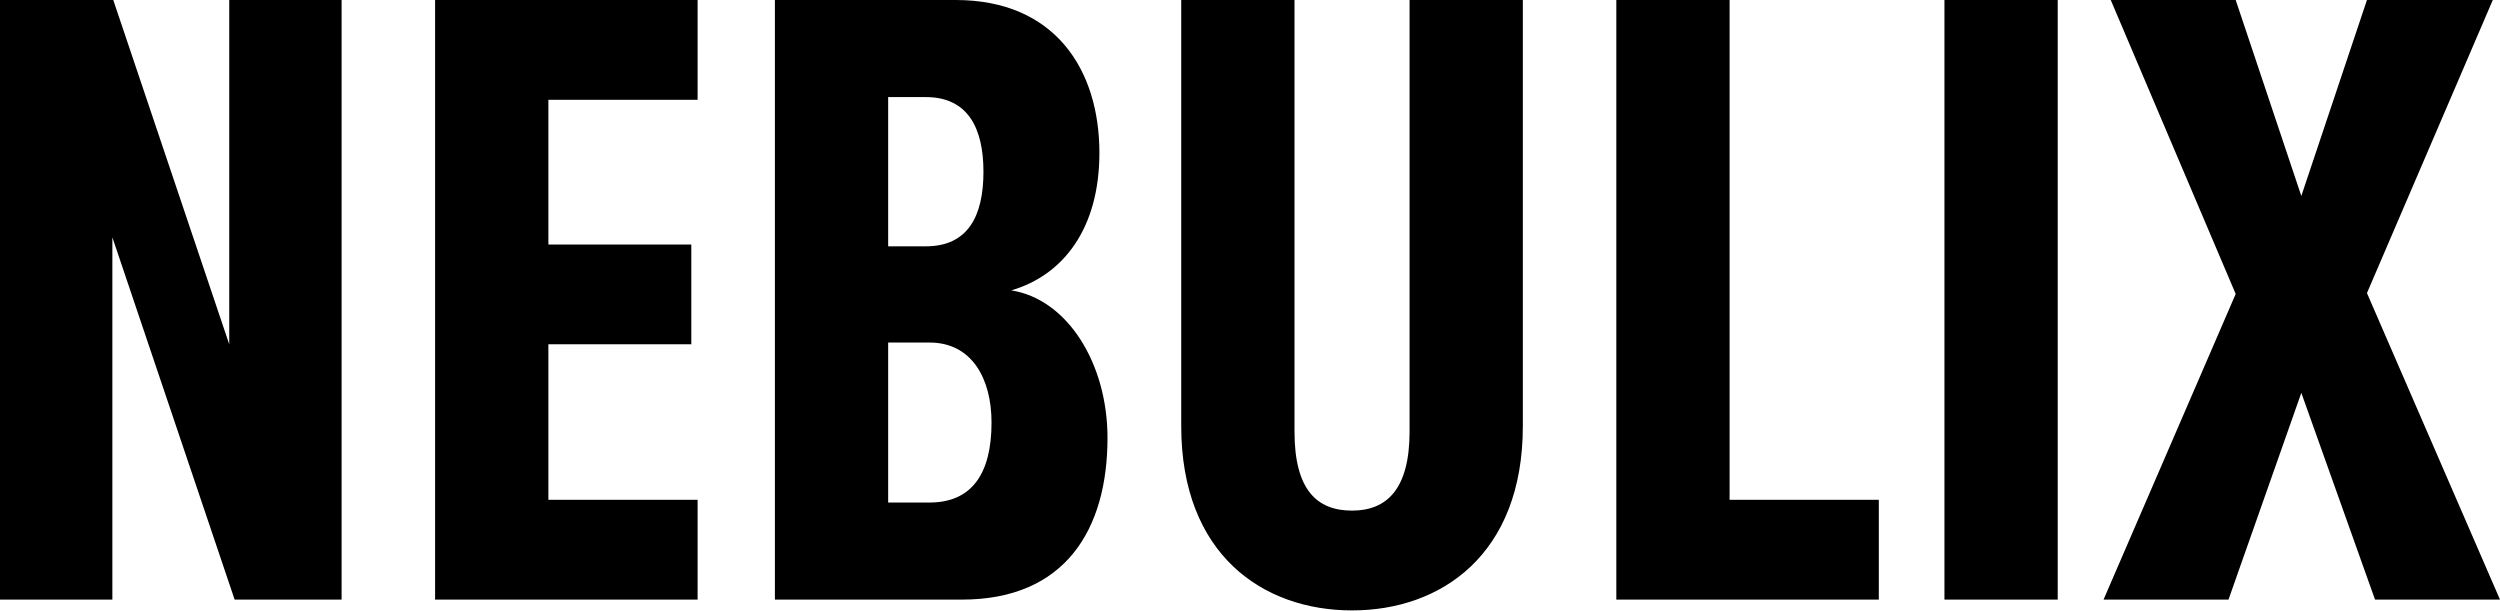
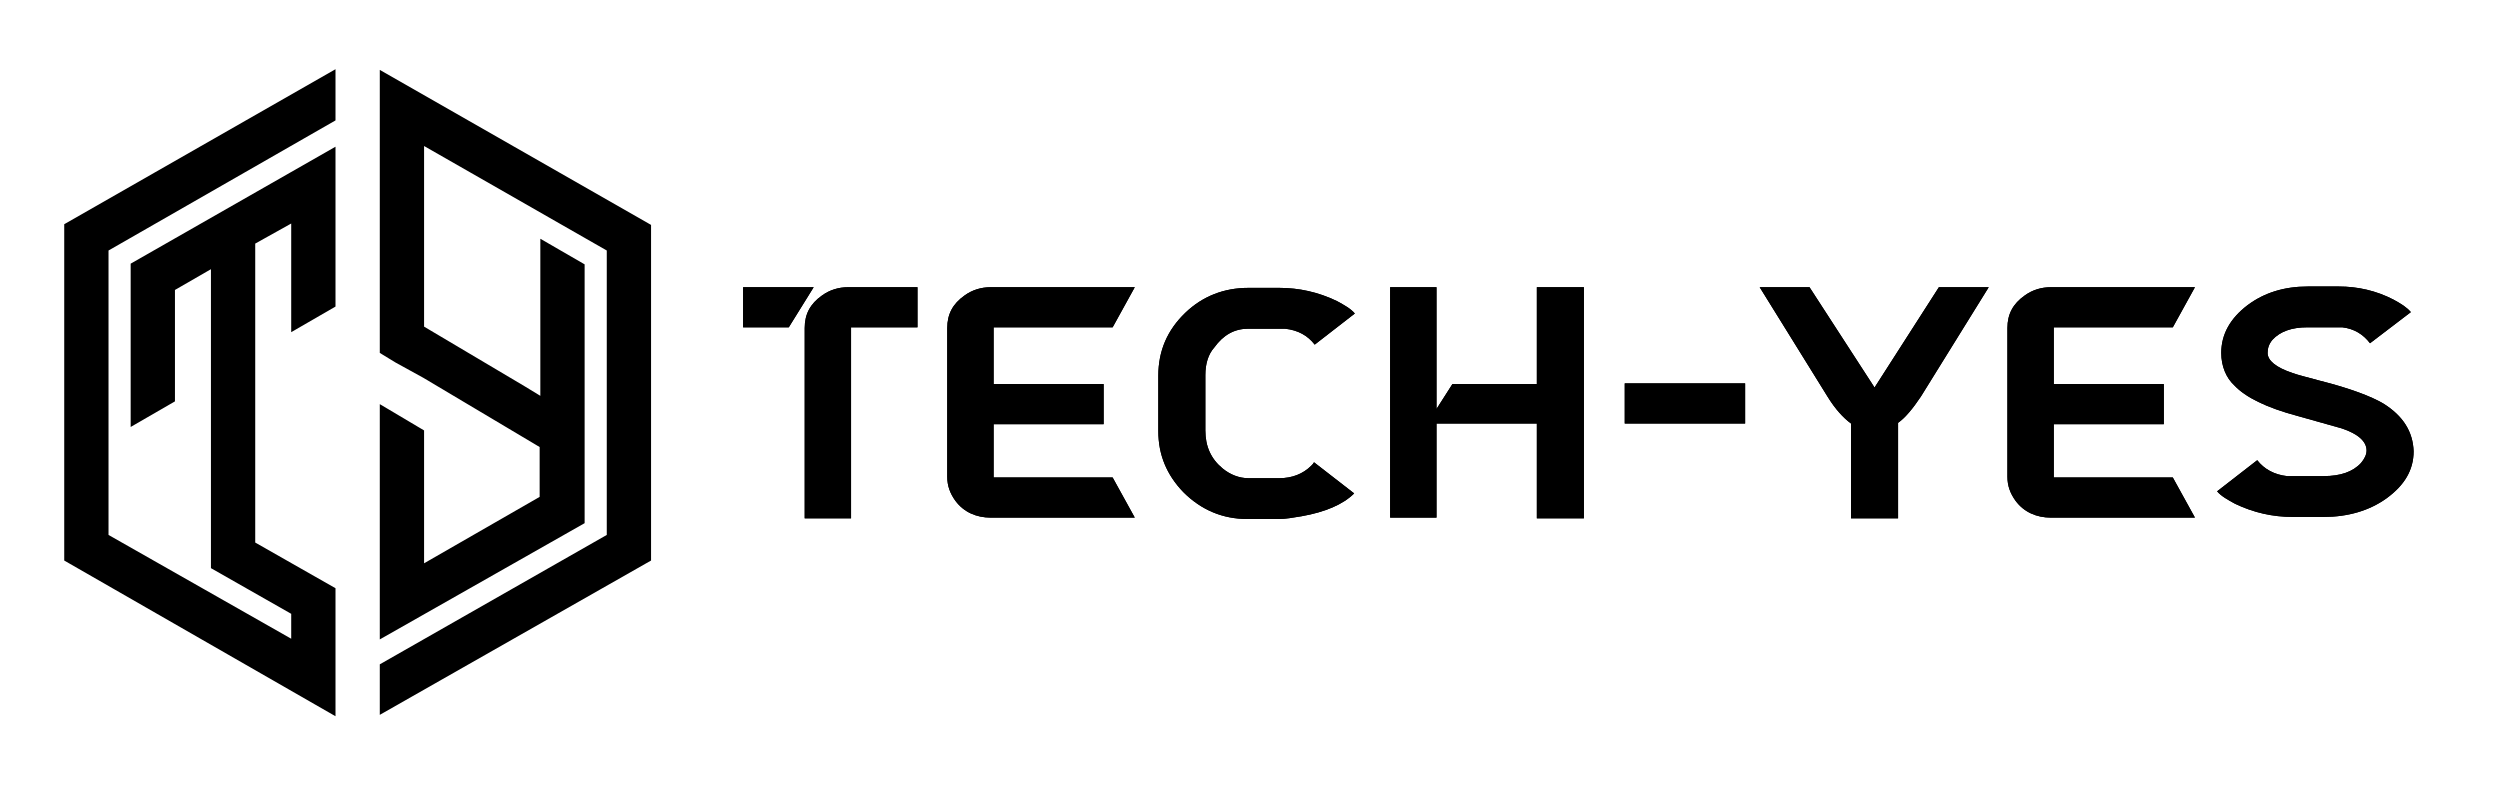
- <svg xmlns="http://www.w3.org/2000/svg" xml:space="preserve" style="enable-background:new 0 0 1164.06 284.21" viewBox="0 0 1164.06 284.21">
-   <path d="M109.25 279.19 52.32 110.5v168.69H0V0h52.74l54 160.32V0h52.32v279.19h-49.81zm93.34 0V0h122.23v46.46h-69.48v67.39h66.55v46.46h-66.55v72.41h69.48v46.46H202.59zm158.22 0V0h84.13c46.46 0 66.97 32.65 66.97 71.16 0 35.16-16.74 56.93-41.02 64.04 26.37 4.19 44.79 34.32 44.79 68.65 0 42.7-19.67 75.34-67.81 75.34h-87.06zm52.74-164.5h17.58c19.67 0 26.79-14.23 26.79-34.74 0-20.09-7.12-34.74-26.79-34.74h-17.58v69.48zm0 119.3h19.25c19.67 0 28.88-13.39 28.88-37.25 0-20.51-9.21-37.25-28.88-37.25h-19.25v74.5zM550.01 0h52.74v200.92c0 27.21 10.46 36.83 26.79 36.83 15.91 0 26.79-9.63 26.79-36.83V0h52.74v198.41c0 59.86-38.09 85.81-79.53 85.81s-79.53-25.95-79.53-85.81V0zM752.6 279.19V0h52.74v232.73h69.48v46.46H752.6zm152.78 0V0h52.74v279.19h-52.74zm200.49 0-34.32-96.27-33.91 96.27h-58.18l61.53-142.32L982.81 0h58.18l30.56 91.25L1102.11 0h58.6l-58.6 136.46 61.95 142.74h-58.19z" fill="currentColor" />
+ <svg xmlns="http://www.w3.org/2000/svg" version="1.1" id="Layer_1" x="0px" y="0px" viewBox="0 0 359.7 114.4" enable-background="new 0 0 359.7 114.4" xml:space="preserve" width="1200" height="380">
+   <g>
+     <g>
+       <linearGradient id="SVGID_1_" gradientUnits="userSpaceOnUse" x1="8.557" y1="81.189" x2="93.244" y2="32.296">
+         <stop offset="0" style="stop-color:#F9BE4D" fill="currentColor" />
+         <stop offset="0.489" style="stop-color:#F4836E" fill="currentColor" />
+         <stop offset="0.918" style="stop-color:#F37477" fill="currentColor" />
+         <stop offset="0.93" style="stop-color:#F37377" fill="currentColor" />
+       </linearGradient>
+       <path fill="currentColor" d="M47.7,85.2L47.7,85.2l0,10.9l0,0v7.4L8.5,81V32.4L47.7,10v7.4L14.9,36.2v41.1l26.4,15v-3.6    l-11.6-6.6v-4.3l0,0V38.9l-5.2,3V58l-6.4,3.7V38.1l29.6-16.9v7.4l0,0v15.7l-6.4,3.7V32.3l-5.2,2.9v43.2L47.7,85V85.2z M60.5,24.9    v7.4v1.2v1.1v12.6L75,55.8l2.3,1.4v-9.5v-5.8v-7.4l6.4,3.7v37.4L54.1,92.4V85l0,0V58.4l6.4,3.8v19.2l16.7-9.6v-7.2l-16.8-10    l-4-2.2L54.1,51l0-16.4h0v-5.9v-7.4v-6.5h0v-4.7l39.2,22.4V81l-39.2,22.3V96l32.8-18.7V36.2L60.5,21.1V24.9z" />
+     </g>
+   </g>
+   <g>
+     <g>
+       <path d="M116.8,41.5l-3.6,5.8h-6.6v-5.8H116.8z M122.3,74.9h-6.8V47.4c0-2,0.8-3.5,2.5-4.7c1.1-0.8,2.4-1.2,3.8-1.2h10v5.8h-9.6    V74.9z" fill="currentColor" />
+       <path d="M142.8,61.2v7.8H160l3.2,5.8h-20.8c-2.1,0-3.9-0.8-5.1-2.4c-0.8-1.1-1.2-2.2-1.2-3.5V47.4c0-2,0.8-3.5,2.5-4.7    c1.1-0.8,2.4-1.2,3.8-1.2h20.8l-3.2,5.8h-17.2v8.2h15.9v5.8H142.8z" fill="currentColor" />
+       <path d="M173.4,54.2v8c0,2.3,0.8,4.1,2.5,5.5c1.1,0.9,2.4,1.4,3.7,1.4h4.5c1.8,0,3.4-0.6,4.6-1.8c0.2-0.2,0.3-0.3,0.4-0.5l5.8,4.5    c-1.6,1.6-4.2,2.7-7.6,3.3c-1.2,0.2-2.3,0.4-3.3,0.4h-4.5c-3.6,0-6.7-1.3-9.3-3.9c-2.4-2.5-3.6-5.4-3.6-8.8v-8    c0-3.6,1.3-6.6,3.9-9.1c2.5-2.4,5.6-3.6,9.1-3.6h4.5c2.8,0,5.6,0.6,8.3,1.9c1.1,0.6,2,1.1,2.6,1.8l-5.8,4.5    c-1-1.3-2.4-2.1-4.3-2.3c-0.3,0-0.6,0-0.8,0h-4.5c-2,0-3.6,0.9-4.9,2.7C173.8,51.2,173.4,52.6,173.4,54.2z" fill="currentColor" />
+       <path d="M206.8,59.1l2.3-3.6h12.2v-14h6.8v33.4h-6.8V61.2h-14.5v13.6h-6.7V41.5h6.7V59.1z" fill="currentColor" />
+       <path d="M234,61.2v-5.8h17.4v5.8H234z" fill="currentColor" />
+       <path d="M270.1,56l9.3-14.5h7.2l-9.8,15.8c-1.2,1.8-2.3,3.1-3.3,3.8v13.8h-6.8V61.2c-1.1-0.8-2.3-2.1-3.4-3.9l-9.8-15.8h7.2    L270.1,56z" fill="currentColor" />
+       <path d="M296,61.2v7.8h17.2l3.2,5.8h-20.8c-2.1,0-3.9-0.8-5.1-2.4c-0.8-1.1-1.2-2.2-1.2-3.5V47.4c0-2,0.8-3.5,2.5-4.7    c1.1-0.8,2.4-1.2,3.8-1.2h20.8l-3.2,5.8H296v8.2h15.9v5.8H296z" fill="currentColor" />
+       <path d="M320.2,51c0-2.7,1.3-5,3.8-6.9c2.4-1.8,5.3-2.7,8.7-2.7h4.5c2.7,0,5.4,0.6,7.9,1.9c1.1,0.6,1.9,1.1,2.5,1.8l-5.9,4.5    c-1-1.3-2.3-2.1-4-2.3c-0.2,0-0.4,0-0.6,0h-4.5c-2.2,0-3.9,0.6-5,1.8c-0.5,0.6-0.7,1.2-0.7,1.9c0,1.1,1.2,2.1,3.6,2.9    c0.8,0.3,2.1,0.6,3.9,1.1c4.4,1.1,7.5,2.3,9.2,3.3c2.9,1.8,4.3,4.1,4.4,6.9c0,2.7-1.3,4.9-3.9,6.8c-2.5,1.8-5.6,2.7-9.1,2.7h-4.5    c-2.8,0-5.6-0.6-8.3-1.9c-1.1-0.6-2-1.1-2.6-1.8l5.8-4.5c1,1.3,2.5,2.1,4.3,2.3c0.3,0,0.6,0,0.8,0h4.5c2.4,0,4.2-0.6,5.4-1.9    c0.5-0.6,0.8-1.2,0.8-1.8c0-1.3-1.2-2.4-3.6-3.2c-0.4-0.1-2.5-0.7-6.4-1.8c-4.5-1.2-7.5-2.7-9.1-4.4    C320.9,54.6,320.2,52.9,320.2,51z" fill="currentColor" />
+     </g>
+     <g>
+       <linearGradient id="SVGID_00000013904797716733631230000006231780265402613661_" gradientUnits="userSpaceOnUse" x1="129.857" y1="1.105" x2="322.21" y2="112.16">
+         <stop offset="4.993059e-9" style="stop-color:#F37377" fill="currentColor" />
+         <stop offset="0.457" style="stop-color:#F58D69" fill="currentColor" />
+         <stop offset="0.708" style="stop-color:#F7A35C" fill="currentColor" />
+         <stop offset="1" style="stop-color:#F8B94F" fill="currentColor" />
+       </linearGradient>
+       <path fill="currentColor" d="M116.8,41.5l-3.6,5.8h-6.6v-5.8H116.8z     M122.3,74.9h-6.8V47.4c0-2,0.8-3.5,2.5-4.7c1.1-0.8,2.4-1.2,3.8-1.2h10v5.8h-9.6V74.9z" />
+       <linearGradient id="SVGID_00000078018575777636719870000009404962148248238761_" gradientUnits="userSpaceOnUse" x1="129.857" y1="1.105" x2="322.21" y2="112.16">
+         <stop offset="4.993059e-9" style="stop-color:#F37377" fill="currentColor" />
+         <stop offset="0.457" style="stop-color:#F58D69" fill="currentColor" />
+         <stop offset="0.708" style="stop-color:#F7A35C" fill="currentColor" />
+         <stop offset="1" style="stop-color:#F8B94F" fill="currentColor" />
+       </linearGradient>
+       <path fill="currentColor" d="M142.8,61.2v7.8H160l3.2,5.8h-20.8    c-2.1,0-3.9-0.8-5.1-2.4c-0.8-1.1-1.2-2.2-1.2-3.5V47.4c0-2,0.8-3.5,2.5-4.7c1.1-0.8,2.4-1.2,3.8-1.2h20.8l-3.2,5.8h-17.2v8.2    h15.9v5.8H142.8z" />
+       <linearGradient id="SVGID_00000146458199741607840980000009434002209977043101_" gradientUnits="userSpaceOnUse" x1="129.857" y1="1.105" x2="322.21" y2="112.16">
+         <stop offset="4.993059e-9" style="stop-color:#F37377" fill="currentColor" />
+         <stop offset="0.457" style="stop-color:#F58D69" fill="currentColor" />
+         <stop offset="0.708" style="stop-color:#F7A35C" fill="currentColor" />
+         <stop offset="1" style="stop-color:#F8B94F" fill="currentColor" />
+       </linearGradient>
+       <path fill="currentColor" d="M173.4,54.2v8c0,2.3,0.8,4.1,2.5,5.5    c1.1,0.9,2.4,1.4,3.7,1.4h4.5c1.8,0,3.4-0.6,4.6-1.8c0.2-0.2,0.3-0.3,0.4-0.5l5.8,4.5c-1.6,1.6-4.2,2.7-7.6,3.3    c-1.2,0.2-2.3,0.4-3.3,0.4h-4.5c-3.6,0-6.7-1.3-9.3-3.9c-2.4-2.5-3.6-5.4-3.6-8.8v-8c0-3.6,1.3-6.6,3.9-9.1    c2.5-2.4,5.6-3.6,9.1-3.6h4.5c2.8,0,5.6,0.6,8.3,1.9c1.1,0.6,2,1.1,2.6,1.8l-5.8,4.5c-1-1.3-2.4-2.1-4.3-2.3c-0.3,0-0.6,0-0.8,0    h-4.5c-2,0-3.6,0.9-4.9,2.7C173.8,51.2,173.4,52.6,173.4,54.2z" />
+       <linearGradient id="SVGID_00000072266044910374032580000017237073174709499307_" gradientUnits="userSpaceOnUse" x1="129.857" y1="1.105" x2="322.21" y2="112.16">
+         <stop offset="4.993059e-9" style="stop-color:#F37377" fill="currentColor" />
+         <stop offset="0.457" style="stop-color:#F58D69" fill="currentColor" />
+         <stop offset="0.708" style="stop-color:#F7A35C" fill="currentColor" />
+         <stop offset="1" style="stop-color:#F8B94F" fill="currentColor" />
+       </linearGradient>
+       <path fill="currentColor" d="M206.8,59.1l2.3-3.6h12.2v-14h6.8v33.4h-6.8    V61.2h-14.5v13.6h-6.7V41.5h6.7V59.1z" />
+       <linearGradient id="SVGID_00000043430774055649827250000011895269739889586342_" gradientUnits="userSpaceOnUse" x1="129.857" y1="1.105" x2="322.21" y2="112.16">
+         <stop offset="4.993059e-9" style="stop-color:#F37377" fill="currentColor" />
+         <stop offset="0.457" style="stop-color:#F58D69" fill="currentColor" />
+         <stop offset="0.708" style="stop-color:#F7A35C" fill="currentColor" />
+         <stop offset="1" style="stop-color:#F8B94F" fill="currentColor" />
+       </linearGradient>
+       <path fill="currentColor" d="M234,61.2v-5.8h17.4v5.8H234z" />
+       <linearGradient id="SVGID_00000127765553438182906670000007836114148731453100_" gradientUnits="userSpaceOnUse" x1="129.857" y1="1.105" x2="322.21" y2="112.16">
+         <stop offset="4.993059e-9" style="stop-color:#F37377" fill="currentColor" />
+         <stop offset="0.457" style="stop-color:#F58D69" fill="currentColor" />
+         <stop offset="0.708" style="stop-color:#F7A35C" fill="currentColor" />
+         <stop offset="1" style="stop-color:#F8B94F" fill="currentColor" />
+       </linearGradient>
+       <path fill="currentColor" d="M270.1,56l9.3-14.5h7.2l-9.8,15.8    c-1.2,1.8-2.3,3.1-3.3,3.8v13.8h-6.8V61.2c-1.1-0.8-2.3-2.1-3.4-3.9l-9.8-15.8h7.2L270.1,56z" />
+       <linearGradient id="SVGID_00000036970915479742668620000006996085049004644505_" gradientUnits="userSpaceOnUse" x1="129.857" y1="1.105" x2="322.21" y2="112.16">
+         <stop offset="4.993059e-9" style="stop-color:#F37377" fill="currentColor" />
+         <stop offset="0.457" style="stop-color:#F58D69" fill="currentColor" />
+         <stop offset="0.708" style="stop-color:#F7A35C" fill="currentColor" />
+         <stop offset="1" style="stop-color:#F8B94F" fill="currentColor" />
+       </linearGradient>
+       <path fill="currentColor" d="M296,61.2v7.8h17.2l3.2,5.8h-20.8    c-2.1,0-3.9-0.8-5.1-2.4c-0.8-1.1-1.2-2.2-1.2-3.5V47.4c0-2,0.8-3.5,2.5-4.7c1.1-0.8,2.4-1.2,3.8-1.2h20.8l-3.2,5.8H296v8.2h15.9    v5.8H296z" />
+       <linearGradient id="SVGID_00000090296435355675372050000000430329706722110399_" gradientUnits="userSpaceOnUse" x1="129.857" y1="1.105" x2="322.21" y2="112.16">
+         <stop offset="4.993059e-9" style="stop-color:#F37377" fill="currentColor" />
+         <stop offset="0.457" style="stop-color:#F58D69" fill="currentColor" />
+         <stop offset="0.708" style="stop-color:#F7A35C" fill="currentColor" />
+         <stop offset="1" style="stop-color:#F8B94F" fill="currentColor" />
+       </linearGradient>
+       <path fill="currentColor" d="M320.2,51c0-2.7,1.3-5,3.8-6.9    c2.4-1.8,5.3-2.7,8.7-2.7h4.5c2.7,0,5.4,0.6,7.9,1.9c1.1,0.6,1.9,1.1,2.5,1.8l-5.9,4.5c-1-1.3-2.3-2.1-4-2.3c-0.2,0-0.4,0-0.6,0    h-4.5c-2.2,0-3.9,0.6-5,1.8c-0.5,0.6-0.7,1.2-0.7,1.9c0,1.1,1.2,2.1,3.6,2.9c0.8,0.3,2.1,0.6,3.9,1.1c4.4,1.1,7.5,2.3,9.2,3.3    c2.9,1.8,4.3,4.1,4.4,6.9c0,2.7-1.3,4.9-3.9,6.8c-2.5,1.8-5.6,2.7-9.1,2.7h-4.5c-2.8,0-5.6-0.6-8.3-1.9c-1.1-0.6-2-1.1-2.6-1.8    l5.8-4.5c1,1.3,2.5,2.1,4.3,2.3c0.3,0,0.6,0,0.8,0h4.5c2.4,0,4.2-0.6,5.4-1.9c0.5-0.6,0.8-1.2,0.8-1.8c0-1.3-1.2-2.4-3.6-3.2    c-0.4-0.1-2.5-0.7-6.4-1.8c-4.5-1.2-7.5-2.7-9.1-4.4C320.9,54.6,320.2,52.9,320.2,51z" />
+     </g>
+   </g>
</svg>
